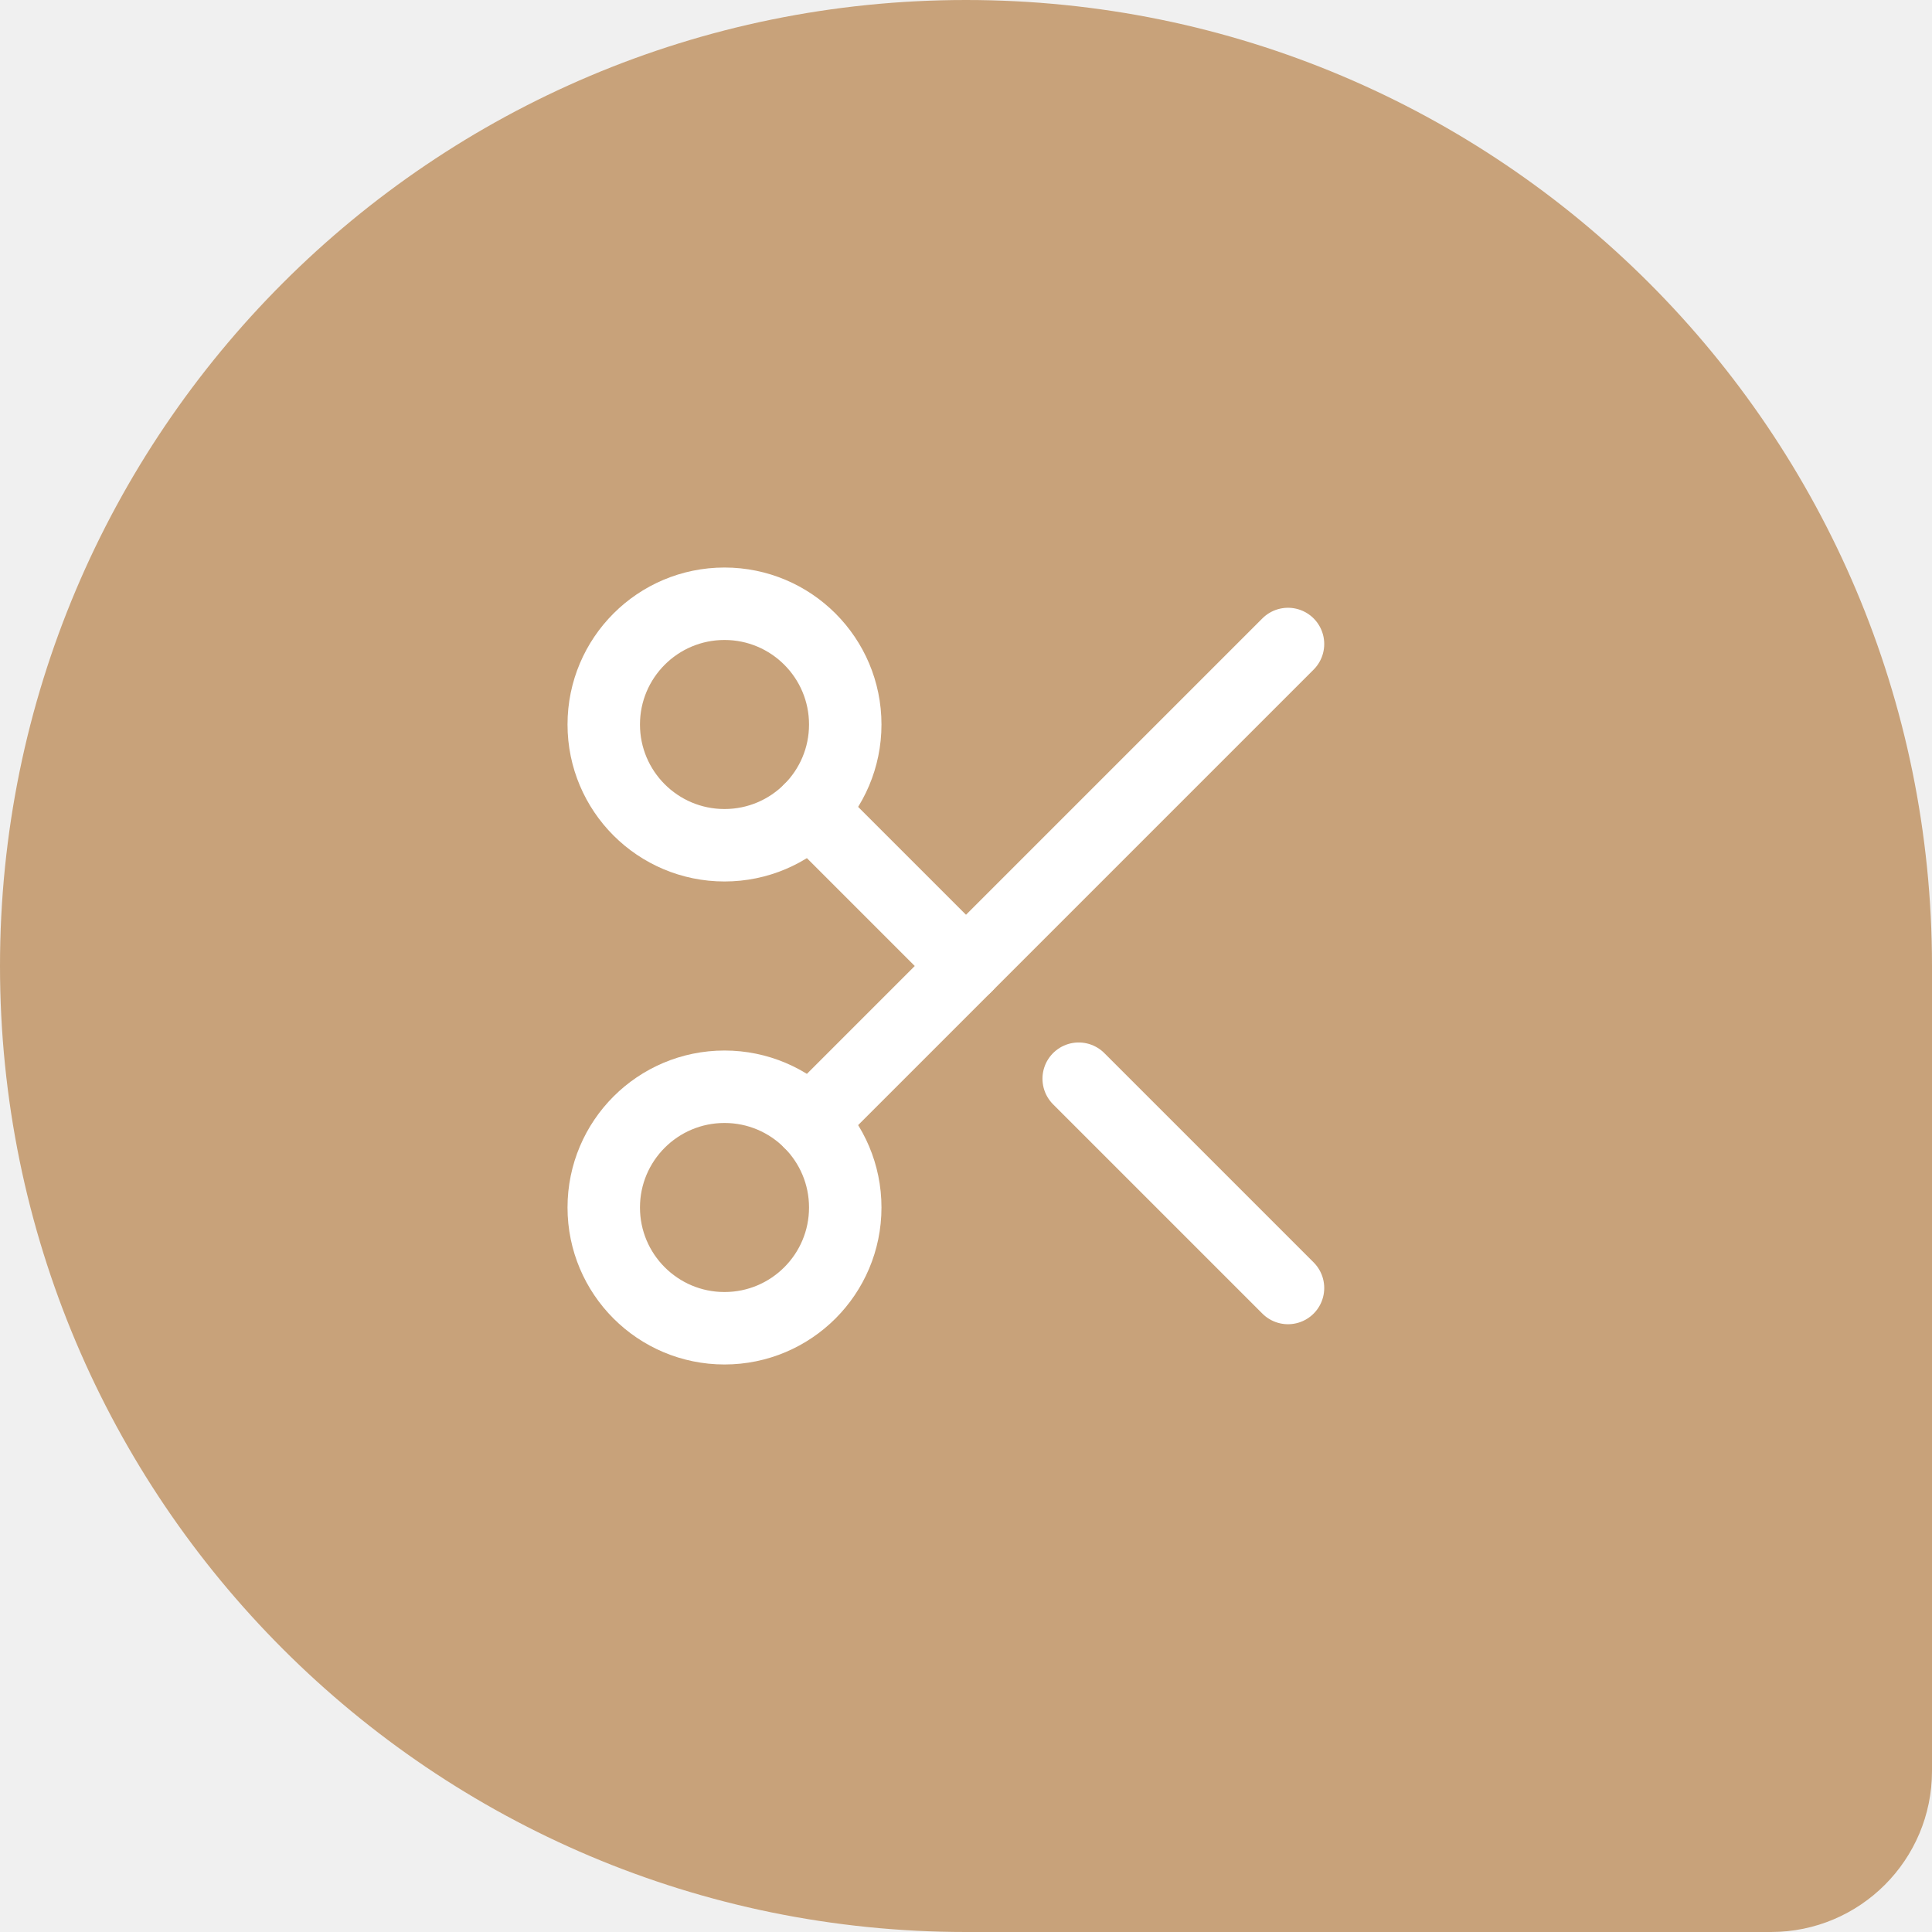
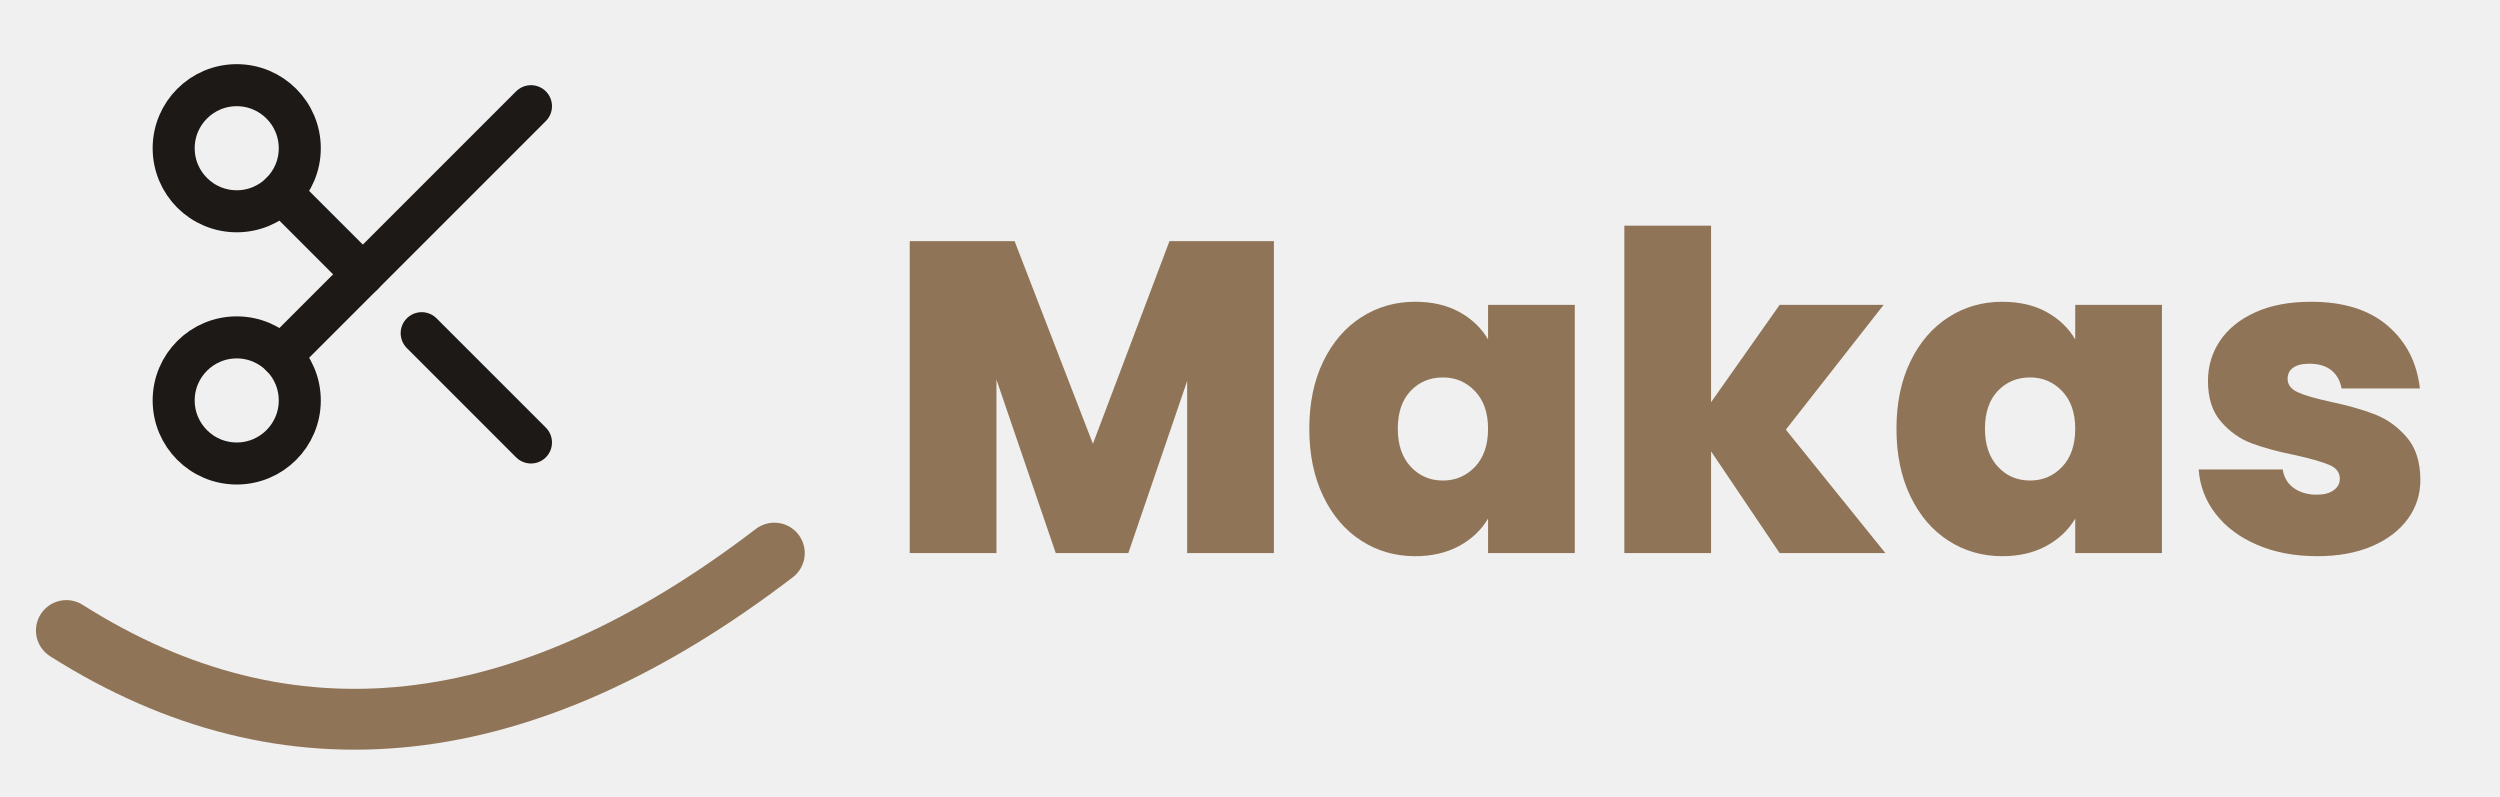
- <svg xmlns="http://www.w3.org/2000/svg" viewBox="0 0 48 48" width="256" height="256">
-   <path d="M24 0a24 24 0 0 1 24 24v20a4 4 0 0 1-4 4H24A24 24 0 0 1 24 0z" fill="#c8a27a" />
-   <g transform="translate(12 12)" fill="none" stroke="#fff" stroke-width="1.8" stroke-linecap="round" stroke-linejoin="round">
+ <svg xmlns="http://www.w3.org/2000/svg" viewBox="0 0 226 72" height="72" role="img" aria-label="Makas">
+   <g transform="translate(10 2) scale(1.9)" fill="none" stroke="#1c1917" stroke-width="2" stroke-linecap="round" stroke-linejoin="round">
    <circle cx="6" cy="6" r="3" />
    <path d="M8.12 8.12 12 12" />
    <path d="M20 4 8.12 15.88" />
    <circle cx="6" cy="18" r="3" />
    <path d="M14.8 14.8 20 20" />
  </g>
+   <path d="M6 57Q36 76 70 50" fill="none" stroke="#907457" stroke-width="5.5" stroke-linecap="round" />
+   <g transform="translate(0 50)">
+     <path d="" fill="#1c1917" />
+     <path d="M115.16 -28.2V0.0H107.32V-15.56L102.0 0.0H95.44L90.08 -15.68V0.0H82.24V-28.2H91.72L98.8 -9.88L105.72 -28.2Z M127.92 -22.72Q130.24 -22.72 131.92 -21.8Q133.6 -20.88 134.52 -19.32V-22.44H142.36V0.0H134.52V-3.12Q133.6 -1.56 131.9 -0.64Q130.2 0.28 127.92 0.28Q125.24 0.28 123.06 -1.12Q120.88 -2.52 119.62 -5.14Q118.36 -7.76 118.36 -11.24Q118.36 -14.72 119.62 -17.32Q120.88 -19.92 123.06 -21.32Q125.24 -22.72 127.92 -22.72ZM130.44 -15.88Q128.68 -15.88 127.52 -14.66Q126.36 -13.44 126.36 -11.24Q126.36 -9.08 127.52 -7.82Q128.68 -6.56 130.44 -6.56Q132.16 -6.56 133.34 -7.8Q134.52 -9.04 134.52 -11.24Q134.52 -13.4 133.34 -14.64Q132.16 -15.88 130.44 -15.88Z M160.88 0.0 154.68 -9.2V0.0H146.84V-29.6H154.68V-13.64L160.88 -22.44H170.28L161.44 -11.16L170.44 0.0Z M181.0 -22.72Q183.32 -22.72 185.0 -21.8Q186.68 -20.88 187.6 -19.32V-22.44H195.44V0.0H187.6V-3.12Q186.68 -1.56 184.98 -0.64Q183.28 0.28 181.0 0.28Q178.32 0.28 176.14 -1.12Q173.96 -2.52 172.7 -5.14Q171.44 -7.76 171.44 -11.24Q171.44 -14.72 172.7 -17.32Q173.96 -19.92 176.14 -21.32Q178.32 -22.72 181.0 -22.72ZM183.52 -15.88Q181.76 -15.88 180.6 -14.66Q179.44 -13.44 179.44 -11.24Q179.44 -9.08 180.6 -7.82Q181.76 -6.56 183.52 -6.56Q185.24 -6.56 186.42 -7.8Q187.6 -9.04 187.6 -11.24Q187.6 -13.4 186.42 -14.64Q185.24 -15.88 183.52 -15.88Z M198.76 -7.56H206.36Q206.52 -6.48 207.36 -5.88Q208.2 -5.28 209.44 -5.28Q210.4 -5.28 210.96 -5.68Q211.52 -6.08 211.52 -6.72Q211.52 -7.56 210.6 -7.96Q209.68 -8.36 207.56 -8.84Q205.16 -9.32 203.56 -9.92Q201.96 -10.52 200.78 -11.88Q199.6 -13.24 199.6 -15.56Q199.6 -17.56 200.68 -19.18Q201.76 -20.8 203.86 -21.76Q205.96 -22.72 208.92 -22.72Q213.32 -22.72 215.84 -20.56Q218.36 -18.4 218.76 -14.88H211.68Q211.48 -15.96 210.74 -16.54Q210 -17.12 208.76 -17.12Q207.8 -17.12 207.3 -16.76Q206.8 -16.4 206.8 -15.76Q206.8 -14.96 207.72 -14.54Q208.64 -14.12 210.68 -13.68Q213.12 -13.16 214.74 -12.52Q216.36 -11.88 217.58 -10.46Q218.8 -9.04 218.8 -6.6Q218.8 -4.64 217.66 -3.08Q216.52 -1.52 214.42 -0.62Q212.32 0.28 209.48 0.28Q206.44 0.28 204.06 -0.74Q201.68 -1.76 200.3 -3.54Q198.92 -5.32 198.76 -7.56Z" fill="#907457" />
+   </g>
</svg>
